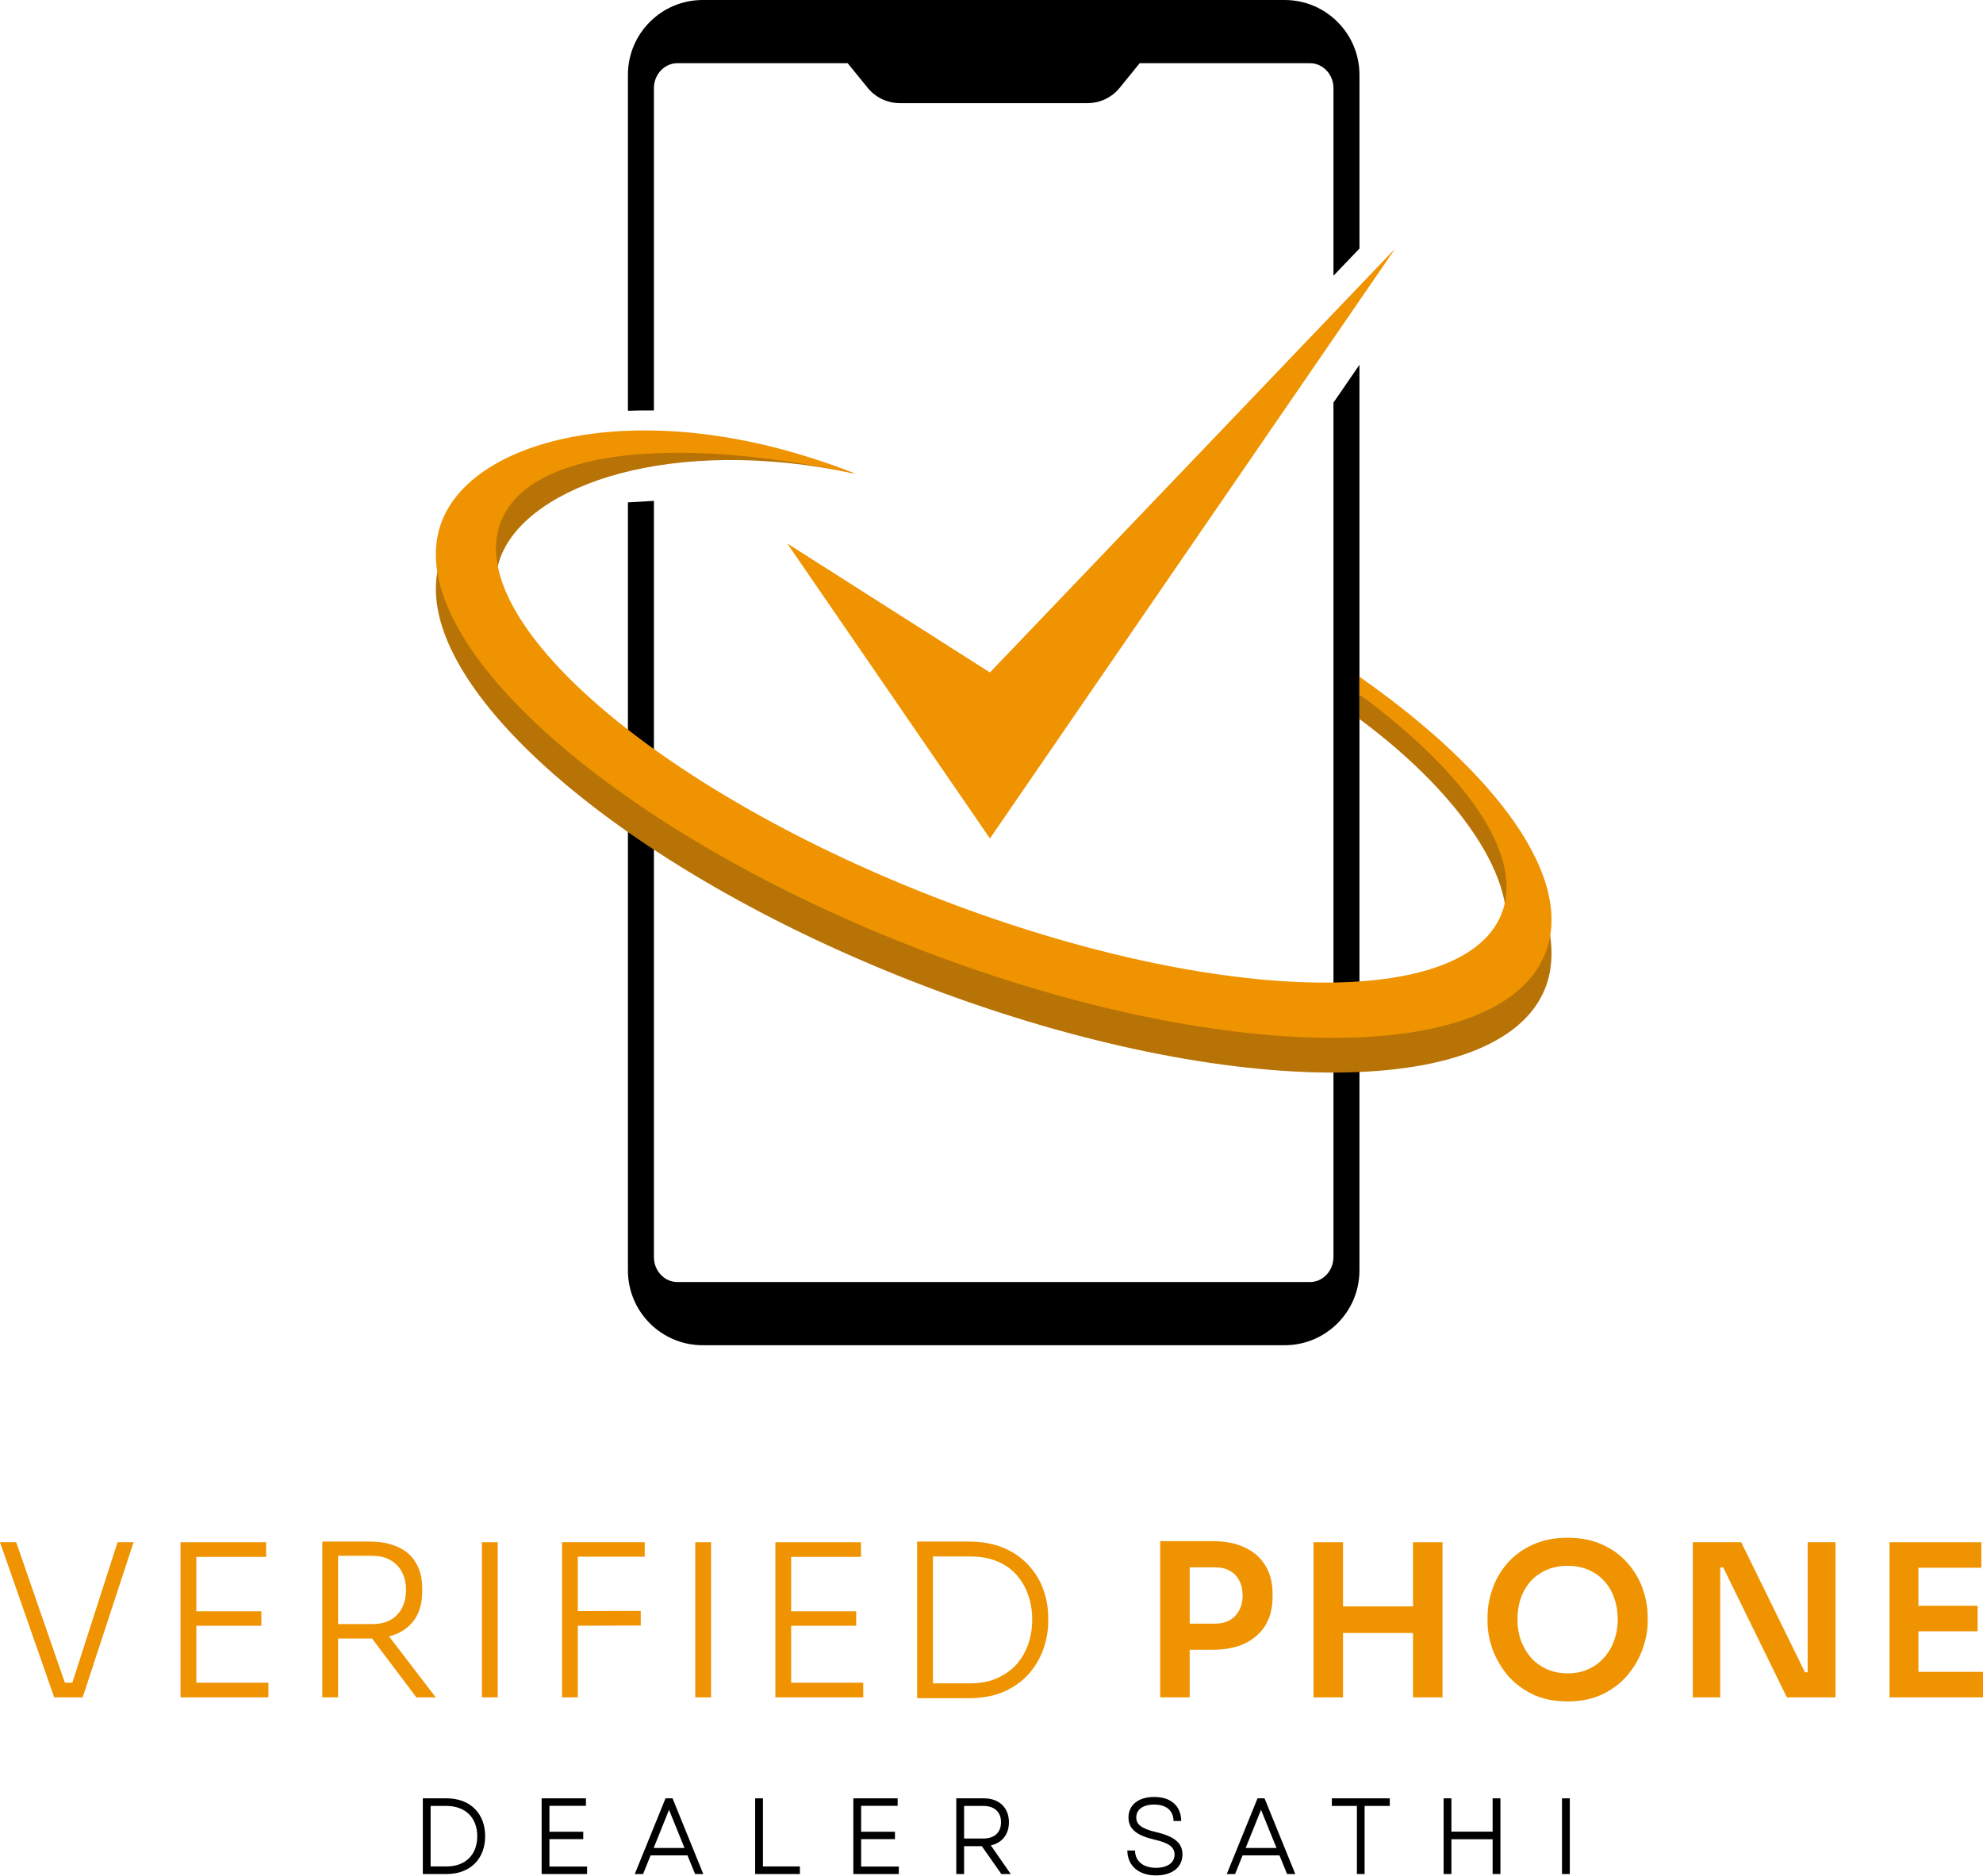
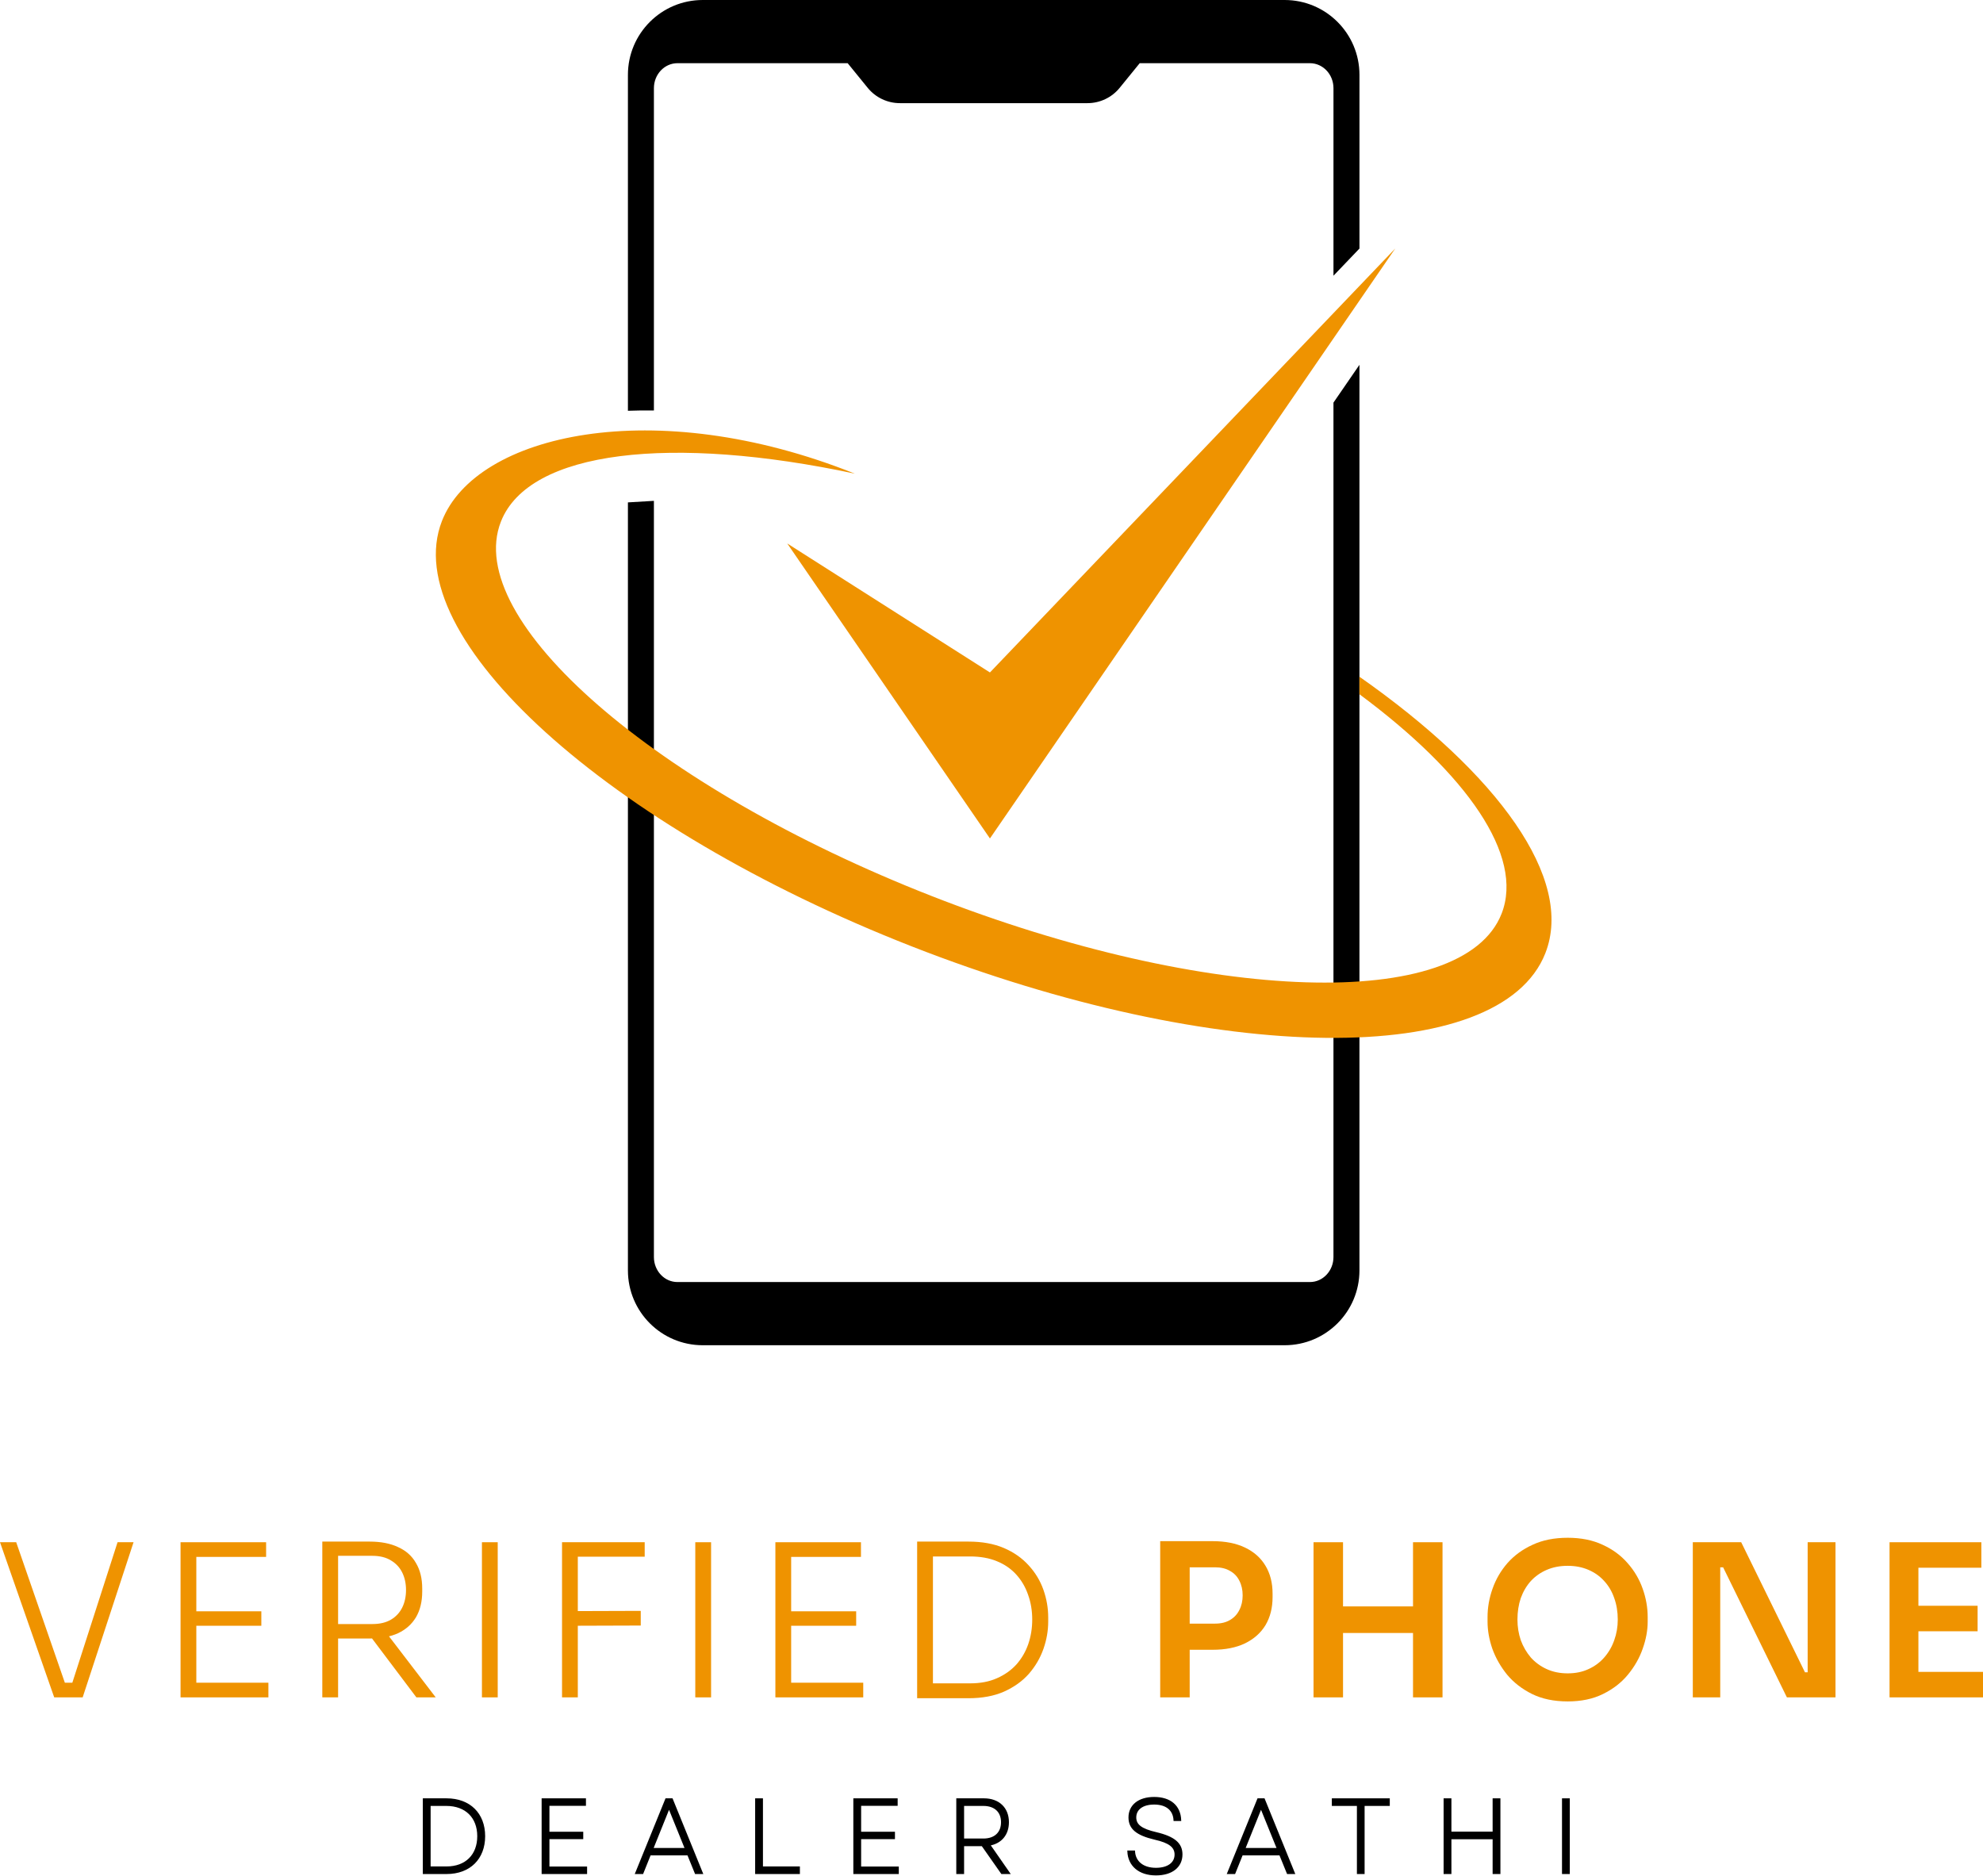
<svg xmlns="http://www.w3.org/2000/svg" preserveAspectRatio="none" width="100%" height="100%" overflow="visible" style="display: block;" viewBox="0 0 136.734 129.31" fill="none">
  <g id="Group 44084">
    <g id="Verified Phone">
      <path d="M3.738 117.034L0 106.337H1.117L4.583 116.345L3.996 116.023H5.514L4.884 116.345L8.106 106.337H9.209L5.7 117.034H3.738Z" fill="#EF9300" />
      <path d="M12.449 117.034V106.337H13.537V117.034H12.449ZM13.28 117.034V116.023H18.507V117.034H13.28ZM13.28 112.096V111.099H18.02V112.096H13.28ZM13.28 107.348V106.337H18.349V107.348H13.28Z" fill="#EF9300" />
      <path d="M22.224 117.034V106.293H23.313V117.034H22.224ZM28.712 117.034L25.146 112.301H26.421L30.044 117.034H28.712ZM22.869 112.975V111.978H25.676C26.191 111.978 26.621 111.876 26.965 111.671C27.308 111.466 27.566 111.187 27.738 110.835C27.91 110.484 27.996 110.083 27.996 109.634C27.996 109.184 27.91 108.784 27.738 108.432C27.566 108.08 27.308 107.802 26.965 107.597C26.621 107.382 26.191 107.274 25.676 107.274H22.869V106.293H25.49C26.263 106.293 26.917 106.42 27.452 106.674C27.996 106.918 28.407 107.284 28.683 107.773C28.97 108.251 29.113 108.838 29.113 109.531V109.736C29.113 110.43 28.97 111.021 28.683 111.51C28.397 111.988 27.986 112.355 27.452 112.609C26.917 112.853 26.263 112.975 25.49 112.975H22.869Z" fill="#EF9300" />
      <path d="M33.231 117.034V106.337H34.319V117.034H33.231Z" fill="#EF9300" />
      <path d="M38.754 117.034V106.337H39.842V117.034H38.754ZM39.556 112.096V111.085L44.182 111.07V112.081L39.556 112.096ZM39.556 107.333V106.337H44.454V107.333H39.556Z" fill="#EF9300" />
      <path d="M47.942 117.034V106.337H49.031V117.034H47.942Z" fill="#EF9300" />
      <path d="M53.465 117.034V106.337H54.553V117.034H53.465ZM54.296 117.034V116.023H59.523V117.034H54.296ZM54.296 112.096V111.099H59.036V112.096H54.296ZM54.296 107.348V106.337H59.366V107.348H54.296Z" fill="#EF9300" />
      <path d="M64.042 117.093V116.067H66.892C67.599 116.067 68.215 115.95 68.74 115.715C69.275 115.481 69.723 115.163 70.086 114.763C70.449 114.352 70.721 113.884 70.903 113.356C71.084 112.828 71.175 112.267 71.175 111.671C71.175 111.055 71.079 110.484 70.888 109.956C70.707 109.429 70.435 108.965 70.072 108.564C69.709 108.163 69.26 107.856 68.725 107.641C68.2 107.426 67.589 107.318 66.892 107.318H64.042V106.293H66.778C67.713 106.293 68.525 106.439 69.213 106.732C69.9 107.025 70.473 107.426 70.931 107.934C71.389 108.432 71.728 108.994 71.948 109.619C72.168 110.244 72.277 110.879 72.277 111.524V111.803C72.277 112.438 72.168 113.068 71.948 113.693C71.728 114.318 71.394 114.89 70.945 115.408C70.497 115.916 69.924 116.326 69.227 116.639C68.539 116.941 67.723 117.093 66.778 117.093H64.042ZM63.24 117.093V106.293H64.329V117.093H63.24Z" fill="#EF9300" />
      <path d="M81.747 113.752V111.949H83.781C84.191 111.949 84.535 111.866 84.812 111.7C85.098 111.534 85.313 111.304 85.456 111.011C85.609 110.718 85.685 110.381 85.685 110C85.685 109.619 85.609 109.282 85.456 108.989C85.313 108.696 85.098 108.471 84.812 108.315C84.535 108.149 84.191 108.066 83.781 108.066H81.747V106.263H83.609C84.487 106.263 85.232 106.41 85.843 106.703C86.463 106.996 86.936 107.416 87.261 107.963C87.585 108.5 87.748 109.14 87.748 109.883V110.117C87.748 110.86 87.585 111.505 87.261 112.052C86.936 112.589 86.463 113.009 85.843 113.312C85.232 113.605 84.487 113.752 83.609 113.752H81.747ZM79.999 117.034V106.263H82.033V117.034H79.999Z" fill="#EF9300" />
      <path d="M97.432 117.034V106.337H99.466V117.034H97.432ZM90.572 117.034V106.337H92.606V117.034H90.572ZM92.233 112.594V110.762H97.805V112.594H92.233Z" fill="#EF9300" />
      <path d="M108.099 117.313C107.154 117.313 106.333 117.142 105.636 116.8C104.948 116.458 104.375 116.013 103.917 115.466C103.468 114.909 103.129 114.313 102.9 113.678C102.68 113.034 102.571 112.413 102.571 111.817V111.495C102.571 110.84 102.685 110.191 102.914 109.546C103.143 108.891 103.487 108.3 103.946 107.773C104.413 107.245 104.991 106.825 105.678 106.512C106.366 106.19 107.173 106.029 108.099 106.029C109.015 106.029 109.818 106.19 110.505 106.512C111.192 106.825 111.765 107.245 112.224 107.773C112.691 108.3 113.04 108.891 113.269 109.546C113.498 110.191 113.613 110.84 113.613 111.495V111.817C113.613 112.413 113.498 113.034 113.269 113.678C113.049 114.313 112.711 114.909 112.252 115.466C111.803 116.013 111.231 116.458 110.534 116.8C109.846 117.142 109.035 117.313 108.099 117.313ZM108.099 115.378C108.634 115.378 109.111 115.281 109.531 115.085C109.961 114.89 110.324 114.621 110.62 114.279C110.925 113.928 111.154 113.532 111.307 113.092C111.469 112.643 111.55 112.169 111.55 111.671C111.55 111.133 111.469 110.64 111.307 110.191C111.154 109.741 110.925 109.35 110.62 109.018C110.324 108.686 109.961 108.427 109.531 108.242C109.101 108.056 108.624 107.963 108.099 107.963C107.564 107.963 107.082 108.056 106.652 108.242C106.223 108.427 105.855 108.686 105.55 109.018C105.254 109.35 105.024 109.741 104.862 110.191C104.709 110.64 104.633 111.133 104.633 111.671C104.633 112.169 104.709 112.643 104.862 113.092C105.024 113.532 105.254 113.928 105.55 114.279C105.855 114.621 106.223 114.89 106.652 115.085C107.082 115.281 107.564 115.378 108.099 115.378Z" fill="#EF9300" />
      <path d="M116.724 117.034V106.337H120.061L124.458 115.305H124.93L124.644 115.569V106.337H126.563V117.034H123.212L118.815 108.066H118.328L118.615 107.802V117.034H116.724Z" fill="#EF9300" />
      <path d="M130.29 117.034V106.337H132.28V117.034H130.29ZM131.994 117.034V115.276H136.734V117.034H131.994ZM131.994 112.477V110.718H136.362V112.477H131.994ZM131.994 108.095V106.337H136.62V108.095H131.994Z" fill="#EF9300" />
    </g>
    <g id="dealer sathi">
      <path d="M29.205 129.165V124.045H30.791C32.391 124.045 33.403 125.062 33.403 126.605C33.403 128.148 32.391 129.165 30.791 129.165H29.205ZM29.643 128.741H30.791C32.126 128.741 32.958 127.907 32.958 126.605C32.958 125.303 32.118 124.469 30.777 124.469H29.643V128.741Z" fill="black" />
      <path d="M37.397 129.165V124.045H40.353V124.462H37.835V126.349H40.167V126.759H37.835V128.748H40.432V129.165H37.397Z" fill="black" />
      <path d="M43.843 129.165L45.924 124.045H46.34L48.421 129.165H47.962L47.438 127.878H44.826L44.31 129.165H43.843ZM44.998 127.468H47.273L46.132 124.652L44.998 127.468Z" fill="black" />
      <path d="M52.12 129.165V124.045H52.558V128.741H55.105V129.165H52.12Z" fill="black" />
      <path d="M58.89 129.165V124.045H61.846V124.462H59.328V126.349H61.66V126.759H59.328V128.748H61.925V129.165H58.89Z" fill="black" />
      <path d="M65.989 129.165V124.045H67.847C68.859 124.045 69.519 124.667 69.519 125.64C69.519 126.488 69.024 127.066 68.235 127.205L69.598 129.165H69.074L67.725 127.242H66.427V129.165H65.989ZM66.427 126.817H67.804C68.601 126.817 69.074 126.371 69.074 125.64C69.074 124.916 68.601 124.469 67.804 124.469H66.427V126.817Z" fill="black" />
      <path d="M79.706 129.26C78.558 129.26 77.819 128.631 77.783 127.644H78.213C78.257 128.397 78.838 128.836 79.706 128.836C80.531 128.836 81.04 128.463 81.04 127.871C81.04 127.337 80.631 127.022 79.62 126.795C78.386 126.503 77.862 126.079 77.862 125.311C77.862 124.491 78.515 123.95 79.584 123.95C80.689 123.95 81.363 124.521 81.399 125.508H80.969C80.933 124.784 80.423 124.374 79.584 124.374C78.773 124.374 78.299 124.747 78.299 125.311C78.299 125.823 78.673 126.137 79.727 126.378C80.997 126.678 81.485 127.132 81.485 127.863C81.485 128.719 80.796 129.26 79.706 129.26Z" fill="black" />
      <path d="M84.663 129.165L86.744 124.045H87.16L89.241 129.165H88.782L88.258 127.878H85.647L85.13 129.165H84.663ZM85.819 127.468H88.093L86.952 124.652L85.819 127.468Z" fill="black" />
      <path d="M93.613 129.165V124.469H91.884V124.045H95.78V124.469H94.044V129.165H93.613Z" fill="black" />
      <path d="M102.971 129.165V126.766H100.029V129.165H99.591V124.045H100.029V126.342H102.971V124.045H103.408V129.165H102.971Z" fill="black" />
      <path d="M107.755 129.165V124.045H108.193V129.165H107.755Z" fill="black" />
      <path d="M29.205 129.165V124.045H30.791C32.391 124.045 33.403 125.062 33.403 126.605C33.403 128.148 32.391 129.165 30.791 129.165H29.205ZM29.643 128.741H30.791C32.126 128.741 32.958 127.907 32.958 126.605C32.958 125.303 32.118 124.469 30.777 124.469H29.643V128.741Z" stroke="black" stroke-width="0.1" />
      <path d="M37.397 129.165V124.045H40.353V124.462H37.835V126.349H40.167V126.759H37.835V128.748H40.432V129.165H37.397Z" stroke="black" stroke-width="0.1" />
      <path d="M43.843 129.165L45.924 124.045H46.34L48.421 129.165H47.962L47.438 127.878H44.826L44.31 129.165H43.843ZM44.998 127.468H47.273L46.132 124.652L44.998 127.468Z" stroke="black" stroke-width="0.1" />
      <path d="M52.12 129.165V124.045H52.558V128.741H55.105V129.165H52.12Z" stroke="black" stroke-width="0.1" />
      <path d="M58.89 129.165V124.045H61.846V124.462H59.328V126.349H61.66V126.759H59.328V128.748H61.925V129.165H58.89Z" stroke="black" stroke-width="0.1" />
      <path d="M65.989 129.165V124.045H67.847C68.859 124.045 69.519 124.667 69.519 125.64C69.519 126.488 69.024 127.066 68.235 127.205L69.598 129.165H69.074L67.725 127.242H66.427V129.165H65.989ZM66.427 126.817H67.804C68.601 126.817 69.074 126.371 69.074 125.64C69.074 124.916 68.601 124.469 67.804 124.469H66.427V126.817Z" stroke="black" stroke-width="0.1" />
      <path d="M79.706 129.26C78.558 129.26 77.819 128.631 77.783 127.644H78.213C78.257 128.397 78.838 128.836 79.706 128.836C80.531 128.836 81.04 128.463 81.04 127.871C81.04 127.337 80.631 127.022 79.62 126.795C78.386 126.503 77.862 126.079 77.862 125.311C77.862 124.491 78.515 123.95 79.584 123.95C80.689 123.95 81.363 124.521 81.399 125.508H80.969C80.933 124.784 80.423 124.374 79.584 124.374C78.773 124.374 78.299 124.747 78.299 125.311C78.299 125.823 78.673 126.137 79.727 126.378C80.997 126.678 81.485 127.132 81.485 127.863C81.485 128.719 80.796 129.26 79.706 129.26Z" stroke="black" stroke-width="0.1" />
      <path d="M84.663 129.165L86.744 124.045H87.16L89.241 129.165H88.782L88.258 127.878H85.647L85.13 129.165H84.663ZM85.819 127.468H88.093L86.952 124.652L85.819 127.468Z" stroke="black" stroke-width="0.1" />
      <path d="M93.613 129.165V124.469H91.884V124.045H95.78V124.469H94.044V129.165H93.613Z" stroke="black" stroke-width="0.1" />
      <path d="M102.971 129.165V126.766H100.029V129.165H99.591V124.045H100.029V126.342H102.971V124.045H103.408V129.165H102.971Z" stroke="black" stroke-width="0.1" />
      <path d="M107.755 129.165V124.045H108.193V129.165H107.755Z" stroke="black" stroke-width="0.1" />
    </g>
    <g id="Group">
      <g id="Group_2">
        <path id="Vector" d="M54.283 37.472L68.259 57.812L96.207 17.133L68.259 46.366L54.283 37.472Z" fill="#EF9300" />
      </g>
      <path id="Vector_2" d="M88.579 0H48.455C45.607 0 43.297 2.311 43.297 5.16V28.323C43.887 28.302 44.483 28.292 45.089 28.304V6.079C45.089 5.129 45.816 4.357 46.715 4.357H58.449L59.831 6.056C60.374 6.724 61.189 7.112 62.05 7.112H74.985C75.846 7.112 76.662 6.724 77.205 6.056L78.587 4.357H90.321C91.219 4.357 91.947 5.127 91.947 6.079V19.011L93.739 17.137V5.16C93.738 2.311 91.428 0 88.579 0Z" fill="black" />
      <path id="Vector_3" d="M93.238 87.595C93.238 90.168 91.151 92.254 88.579 92.254H48.455C45.883 92.254 43.797 90.168 43.797 87.595V35.104C44.053 35.085 44.318 35.068 44.589 35.056V86.676C44.589 87.876 45.514 88.897 46.715 88.897H90.319C91.52 88.897 92.446 87.875 92.446 86.676V27.916L93.238 26.764V87.595Z" fill="black" stroke="black" />
-       <path id="Vector_4" d="M30.475 38.31C32.817 32.328 45.089 27.117 58.944 32.656C46.352 29.973 36.474 33.413 34.537 38.362C31.881 45.151 45.173 56.703 64.227 64.166C83.282 71.628 100.883 72.175 103.54 65.386C105.104 61.391 101.142 55.064 93.737 49.574V47.867C103.307 54.572 108.56 62.993 106.559 68.108C103.438 76.08 83.877 75.873 62.867 67.644C41.858 59.415 27.356 46.282 30.475 38.31Z" fill="#B77306" />
      <path id="Vector_5" d="M30.475 35.92C32.817 29.937 45.089 27.119 58.944 32.658C46.352 29.974 36.474 31.024 34.537 35.972C31.881 42.761 45.173 54.313 64.227 61.776C83.282 69.238 100.883 69.785 103.54 62.996C105.104 59.001 101.142 53.358 93.737 47.868V46.659C103.307 53.364 108.56 60.603 106.559 65.717C103.438 73.689 83.877 73.482 62.867 65.253C41.858 57.024 27.356 43.892 30.475 35.92Z" fill="#EF9300" />
    </g>
  </g>
</svg>
